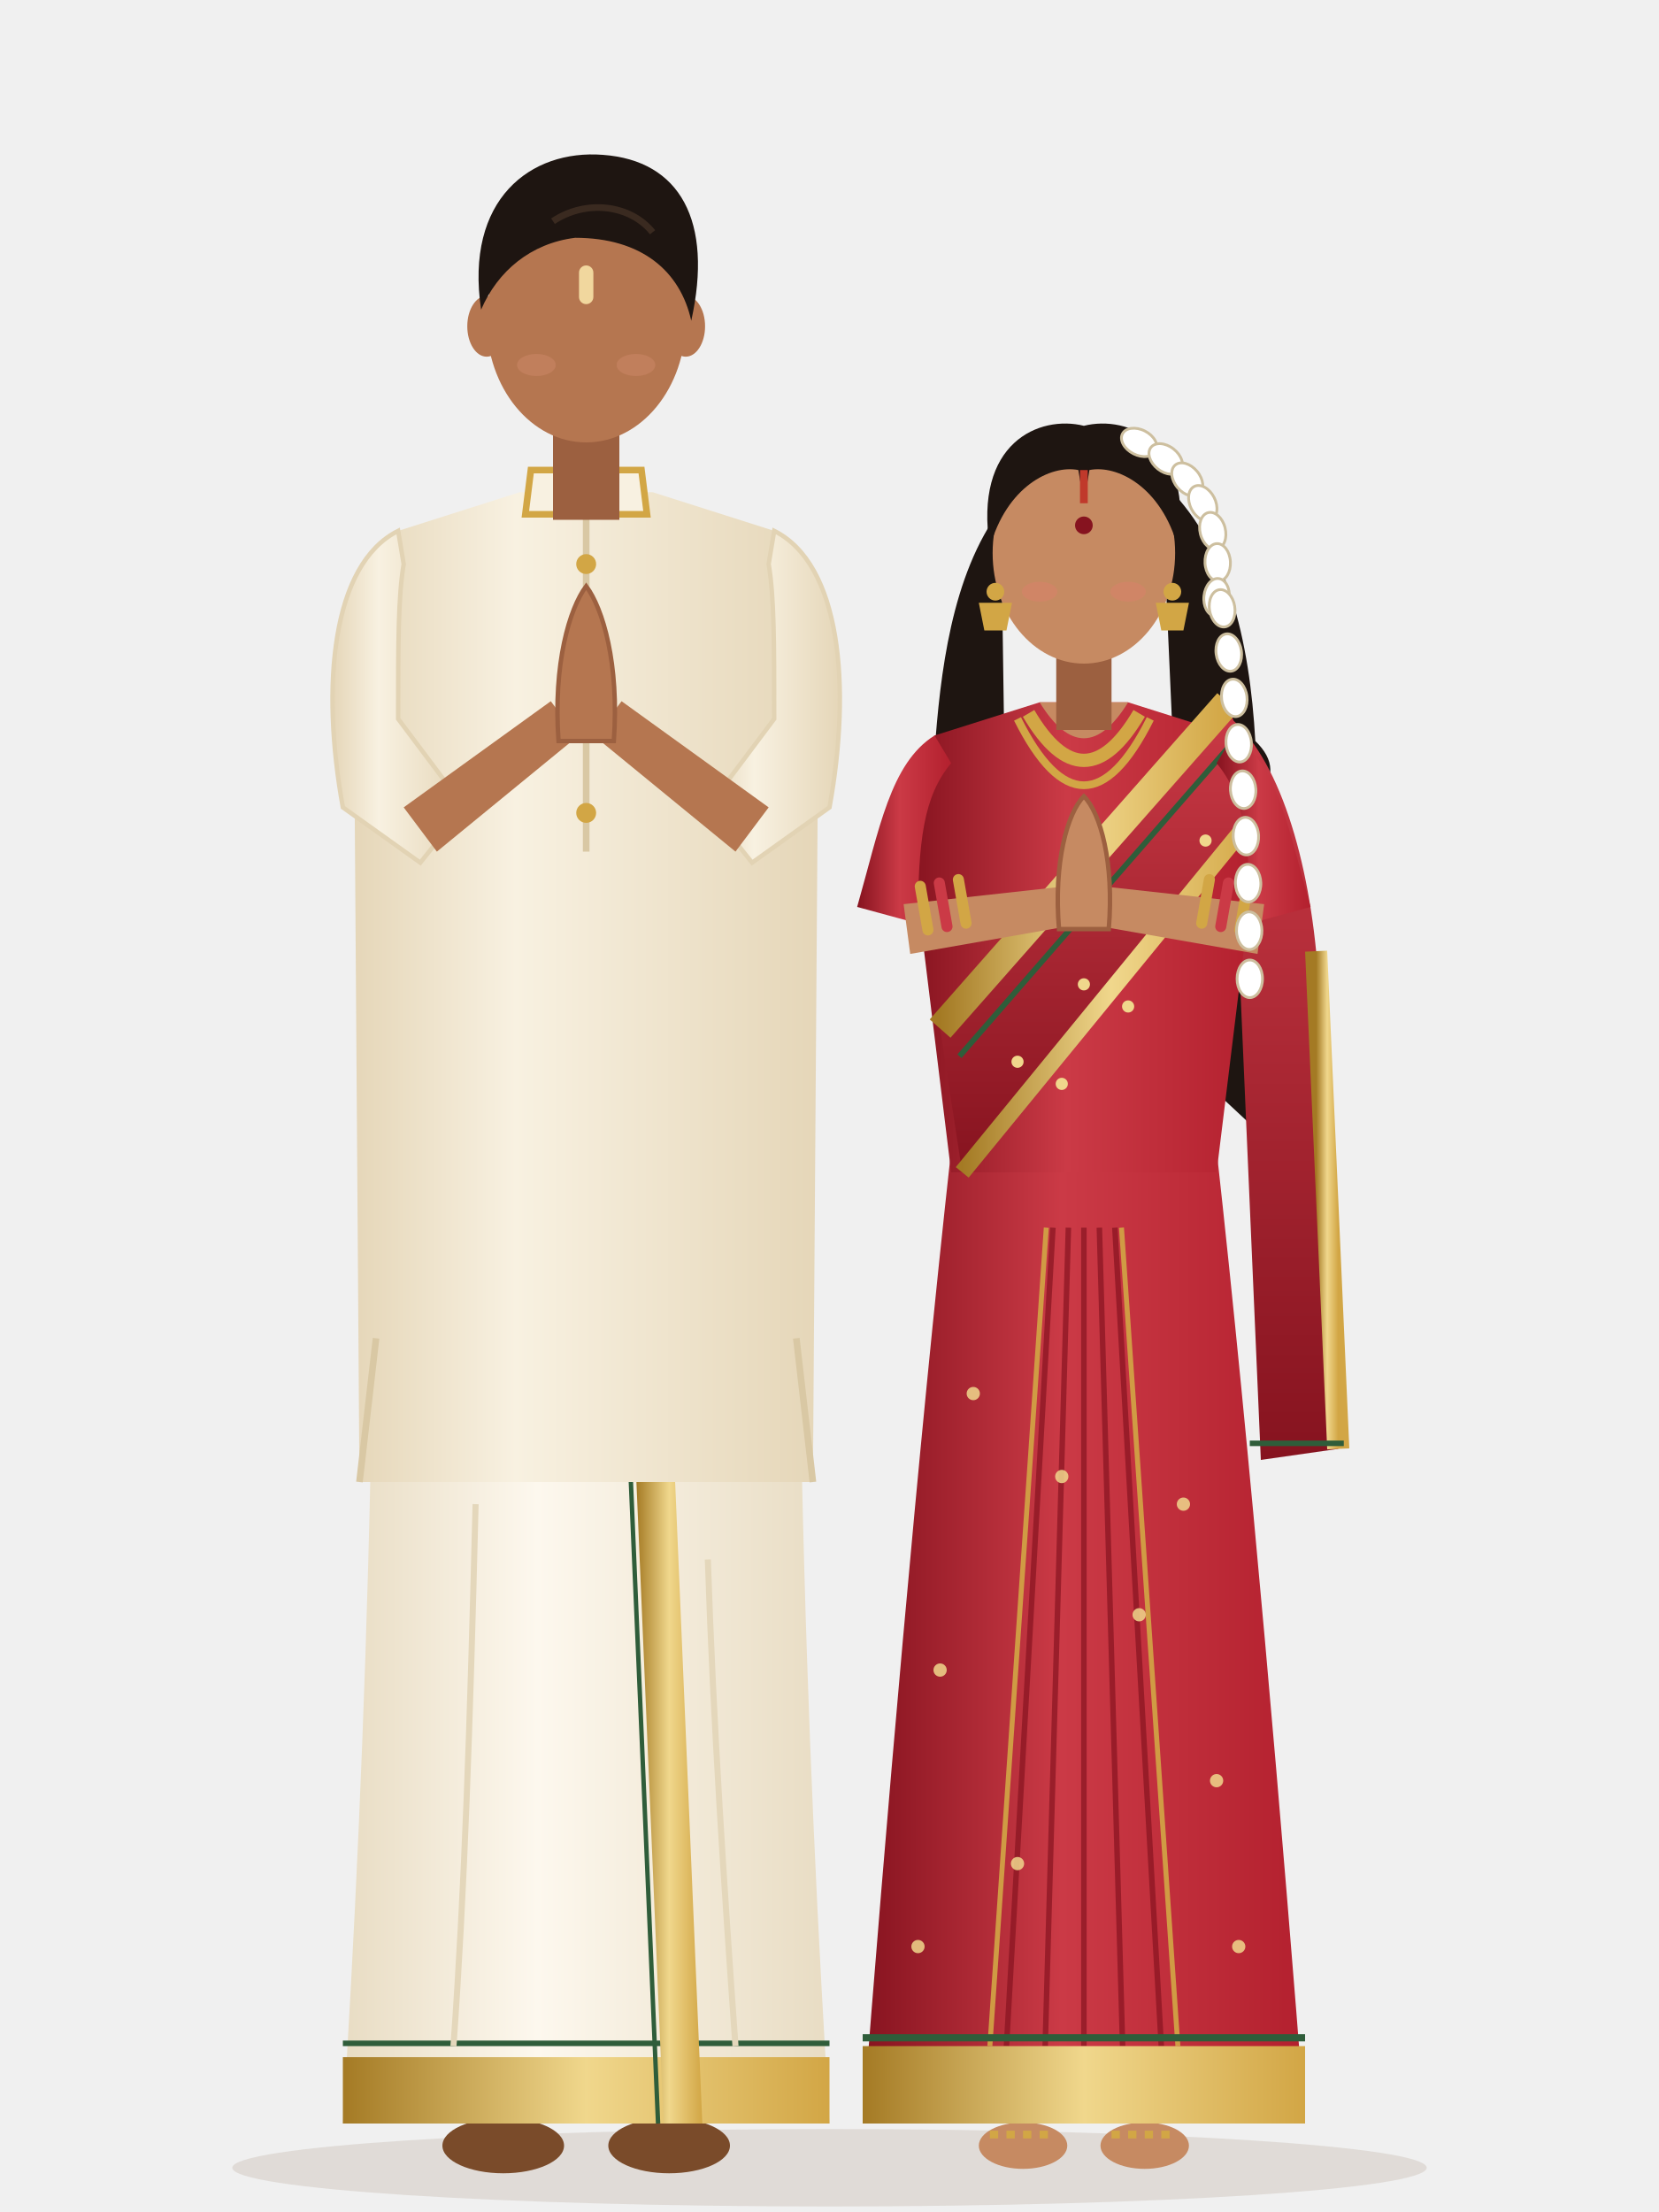
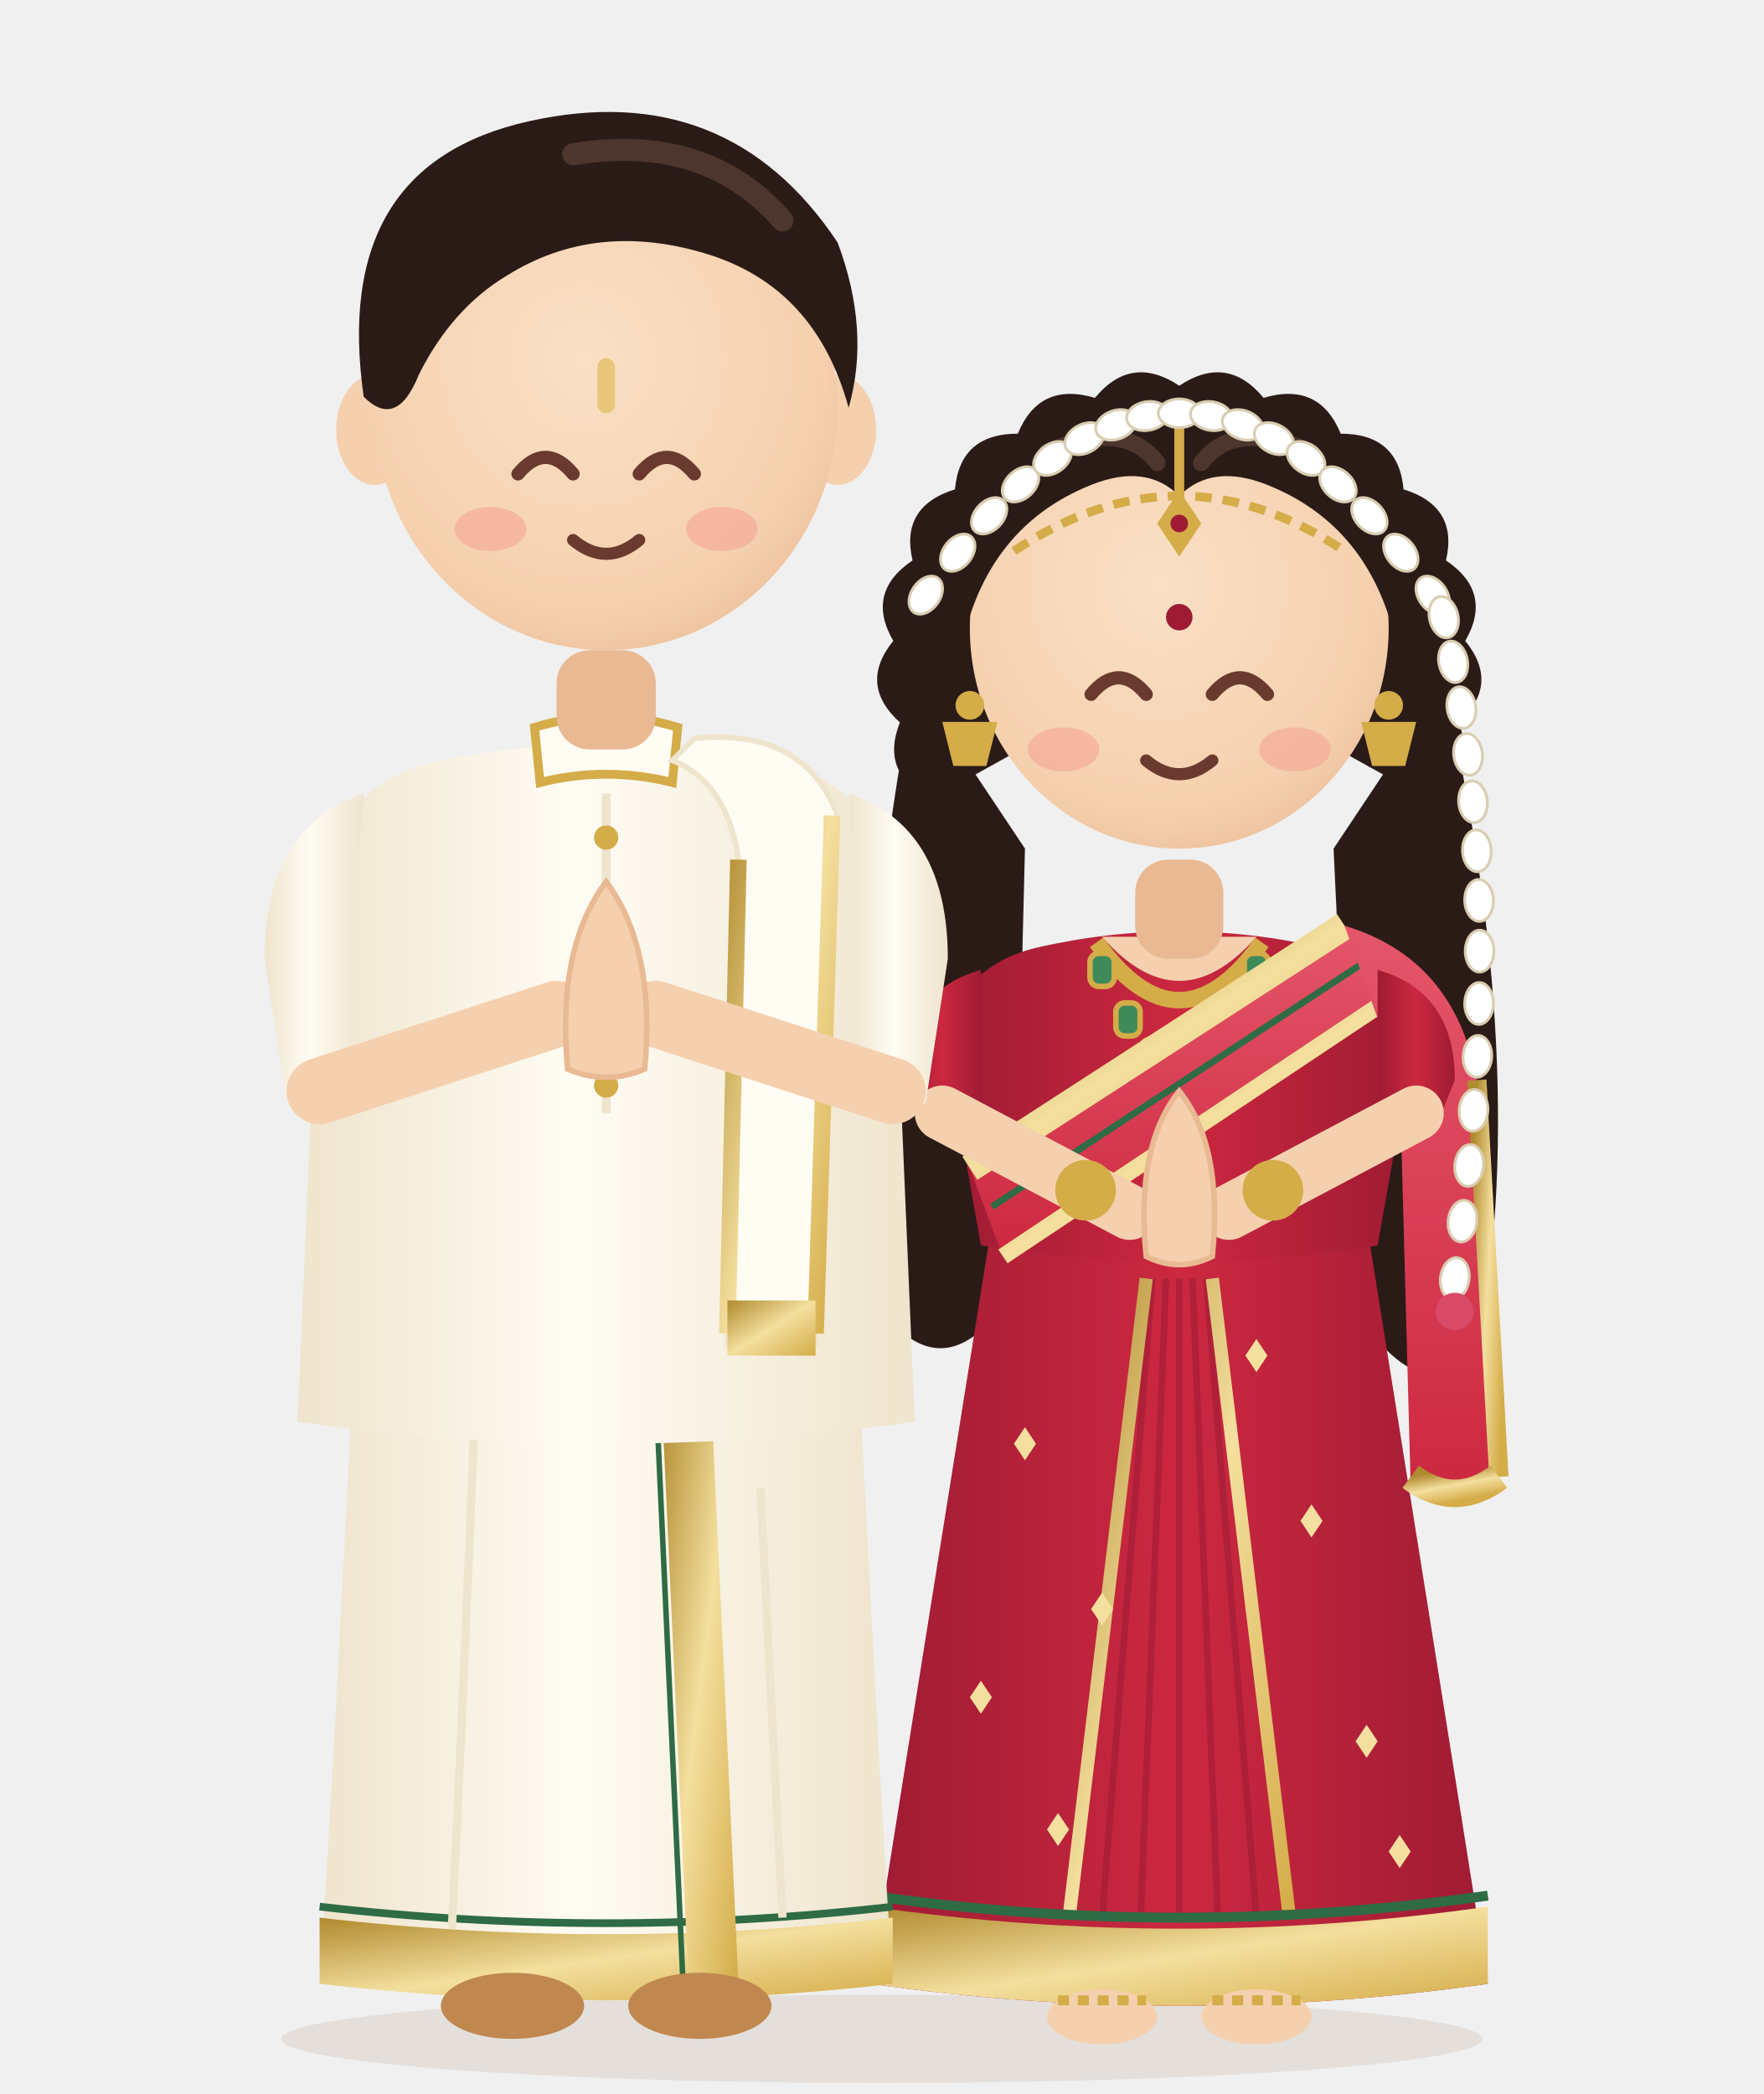
- <svg xmlns="http://www.w3.org/2000/svg" viewBox="0 0 300 400" width="300" height="400" role="img" aria-label="Illustration of a Kerala bride and groom greeting with folded hands">
+ <svg xmlns="http://www.w3.org/2000/svg" viewBox="0 0 320 380" width="320" height="380" role="img" aria-label="Illustration of a Kerala bride and groom greeting with folded hands">
  <defs>
    <linearGradient id="silk" x1="0" x2="1">
-       <stop offset="0" stop-color="#86131F" />
-       <stop offset=".45" stop-color="#CB3A46" />
-       <stop offset="1" stop-color="#B3202E" />
+       <stop offset="0" stop-color="#9E1B33" />
+       <stop offset=".5" stop-color="#CC2840" />
+       <stop offset="1" stop-color="#9E1B33" />
    </linearGradient>
    <linearGradient id="silkV" x1="0" y1="0" x2="0" y2="1">
-       <stop offset="0" stop-color="#CB3A46" />
-       <stop offset="1" stop-color="#86131F" />
+       <stop offset="0" stop-color="#E5566A" />
+       <stop offset="1" stop-color="#CC2840" />
    </linearGradient>
-     <linearGradient id="zari" x1="0" x2="1">
-       <stop offset="0" stop-color="#A47A24" />
-       <stop offset=".5" stop-color="#F0D78C" />
-       <stop offset="1" stop-color="#D2A645" />
+     <linearGradient id="zari" x1="0" y1="0" x2="1" y2="1">
+       <stop offset="0" stop-color="#B08A2E" />
+       <stop offset=".5" stop-color="#F4DF9E" />
+       <stop offset="1" stop-color="#D4AC48" />
    </linearGradient>
-     <linearGradient id="cotton" x1="0" x2="1">
-       <stop offset="0" stop-color="#E5D6B8" />
-       <stop offset=".35" stop-color="#F8F1E1" />
-       <stop offset="1" stop-color="#E5D6B8" />
+     <linearGradient id="cream" x1="0" x2="1">
+       <stop offset="0" stop-color="#EFE4CD" />
+       <stop offset=".45" stop-color="#FFFCF4" />
+       <stop offset="1" stop-color="#EFE4CD" />
    </linearGradient>
-     <linearGradient id="mundu" x1="0" x2="1">
-       <stop offset="0" stop-color="#E8DCC3" />
-       <stop offset=".4" stop-color="#FDF8EE" />
-       <stop offset="1" stop-color="#E8DCC3" />
-     </linearGradient>
-     <g id="jbud">
-       <ellipse rx="2.3" ry="3.4" fill="#FFFFFF" stroke="#CDBF9F" stroke-width=".5" />
+     <radialGradient id="face" cx=".45" cy=".4" r=".7">
+       <stop offset="0" stop-color="#FAE0C6" />
+       <stop offset=".75" stop-color="#F5D0AE" />
+       <stop offset="1" stop-color="#E9B994" />
+     </radialGradient>
+     <g id="bud">
+       <ellipse rx="2.6" ry="3.8" fill="#FFFFFF" stroke="#D9CDB2" stroke-width=".5" />
    </g>
  </defs>
-   <ellipse cx="150.0" cy="392" rx="108" ry="7" fill="#7A5A3A" opacity=".14" />
-   <g transform="translate(196 392)">
-     <path d="M-15 -300 C-24 -288 -26 -270 -27 -256 Q-21.8 -250.9 -26.6 -245.8 Q-21.4 -240.7 -26.2 -235.6 Q-21.0 -230.5 -25.8 -225.4 Q-20.6 -220.3 -25.4 -215.2 Q-20.2 -210.1 -25.0 -205.0 L-14 -230 Z" fill="#1E1511" />
-     <path d="M14 -305 C26 -294 30 -276 31 -258 Q36.3 -252.9 31.3 -247.7 Q36.6 -242.6 31.6 -237.4 Q36.9 -232.3 31.9 -227.1 Q37.2 -222.0 32.1 -216.9 Q37.5 -211.7 32.4 -206.6 Q37.8 -201.4 32.7 -196.3 Q38.1 -191.1 33.0 -186.0 L18 -200 L16 -260 Z" fill="#1E1511" />
-     <path d="M24 -264 C34 -258 40 -240 42 -220 L46 -130 L32 -128 L28 -220 Z" fill="url(#silkV)" />
-     <path d="M42 -220 L46 -130" stroke="url(#zari)" stroke-width="4" />
-     <path d="M32 -128 H46" stroke="url(#zari)" stroke-width="6" />
-     <path d="M30 -131 H47" stroke="#2F5D3A" stroke-width="1" />
-     <ellipse cx="-11" cy="-4" rx="8" ry="4.2" fill="#C68A62" />
-     <ellipse cx="11" cy="-4" rx="8" ry="4.2" fill="#C68A62" />
-     <path d="M-17 -6 H-5 M5 -6 H17" stroke="#D2A645" stroke-width="1.4" stroke-dasharray="1.5 1.5" />
-     <path d="M-24 -184 L24 -184 C30 -130 36 -60 40 -8 L-40 -8 C-36 -60 -30 -130 -24 -184 Z" fill="url(#silk)" />
-     <path d="M-5.6 -170 L-14.0 -22" stroke="#86131F" stroke-width="1" opacity=".7" />
-     <path d="M-2.8 -170 L-7.0 -22" stroke="#86131F" stroke-width="1" opacity=".7" />
-     <path d="M0.0 -170 L0.0 -22" stroke="#86131F" stroke-width="1" opacity=".7" />
-     <path d="M2.8 -170 L7.0 -22" stroke="#86131F" stroke-width="1" opacity=".7" />
-     <path d="M5.6 -170 L14.0 -22" stroke="#86131F" stroke-width="1" opacity=".7" />
-     <path d="M-6.8 -170 L-17.0 -22" stroke="#D2A645" stroke-width=".9" opacity=".9" />
-     <path d="M6.8 -170 L17.0 -22" stroke="#D2A645" stroke-width=".9" opacity=".9" />
-     <path d="M-40 -22 H40 L40 -8 H-40 Z" fill="url(#zari)" />
-     <path d="M-40 -23.5 H40" stroke="#2F5D3A" stroke-width="1.3" />
-     <circle cx="-20" cy="-140" r="1.2" fill="#F0D78C" opacity=".85" />
-     <circle cx="18" cy="-120" r="1.2" fill="#F0D78C" opacity=".85" />
-     <circle cx="-26" cy="-90" r="1.2" fill="#F0D78C" opacity=".85" />
-     <circle cx="24" cy="-70" r="1.2" fill="#F0D78C" opacity=".85" />
-     <circle cx="-12" cy="-55" r="1.2" fill="#F0D78C" opacity=".85" />
-     <circle cx="28" cy="-40" r="1.2" fill="#F0D78C" opacity=".85" />
-     <circle cx="-30" cy="-40" r="1.2" fill="#F0D78C" opacity=".85" />
-     <circle cx="10" cy="-100" r="1.2" fill="#F0D78C" opacity=".85" />
-     <circle cx="-4" cy="-125" r="1.2" fill="#F0D78C" opacity=".85" />
-     <path d="M-8 -265 L-27 -259 C-32 -253 -32 -241 -30 -229 L-24 -180 L24 -180 L30 -229 C32 -241 32 -253 27 -259 L8 -265 Z" fill="url(#silk)" />
-     <path d="M-8 -265 Q0 -252 8 -265 Z" fill="#C68A62" />
-     <path d="M-10 -263 Q0 -246 10 -263" fill="none" stroke="#D2A645" stroke-width="2.4" />
-     <path d="M-12 -262 Q0 -238 12 -262" fill="none" stroke="#D2A645" stroke-width="1.4" />
-     <circle cx="0" cy="-243" r="2.6" fill="#D2A645" />
-     <circle cx="0" cy="-243" r="1.1" fill="#86131F" />
-     <path d="M-26 -206 L-22 -180 L32 -246 L26 -265 Z" fill="url(#silkV)" />
-     <path d="M-26 -206 L26 -265" stroke="url(#zari)" stroke-width="5" />
-     <path d="M-22.5 -201 L28 -259" stroke="#2F5D3A" stroke-width="1" />
-     <path d="M-22 -180 L32 -246" stroke="url(#zari)" stroke-width="3" />
-     <circle cx="-12" cy="-200" r="1.1" fill="#F0D78C" />
-     <circle cx="0" cy="-214" r="1.1" fill="#F0D78C" />
-     <circle cx="12" cy="-228" r="1.1" fill="#F0D78C" />
-     <circle cx="22" cy="-240" r="1.1" fill="#F0D78C" />
-     <circle cx="-4" cy="-196" r="1.1" fill="#F0D78C" />
-     <circle cx="8" cy="-210" r="1.1" fill="#F0D78C" />
-     <path d="M-27 -259 C-35 -254 -37 -242 -41 -228 L-30 -225 C-30 -240 -29 -248 -24 -254 Z" fill="url(#silk)" />
-     <path d="M27 -259 C35 -254 37 -242 41 -228 L30 -225 C30 -240 29 -248 24 -254 Z" fill="url(#silk)" />
-     <path d="M-31.4 -219.5 L-3.5 -224.4 L-4.5 -231.6 L-32.6 -228.5 Z" fill="#C68A62" />
-     <path d="M32.6 -228.5 L4.5 -231.6 L3.5 -224.4 L31.4 -219.5 Z" fill="#C68A62" />
-     <g transform="rotate(80 -22 -229)">
-       <rect x="-27" y="-230" width="10" height="2" rx="1" fill="#D2A645" />
-       <rect x="-27" y="-226.5" width="10" height="2" rx="1" fill="#CB3A46" />
-       <rect x="-27" y="-223" width="10" height="2" rx="1" fill="#D2A645" />
+   <ellipse cx="160.0" cy="370" rx="109" ry="8" fill="#8A5A3A" opacity=".12" />
+   <g transform="translate(214 372)">
+     <path d="M0.0 -252.0 L-45.0 -227.0 Q-54.4 -231.5 -50.7 -240.9 Q-58.3 -247.8 -51.9 -255.7 Q-57.0 -264.5 -48.4 -270.3 Q-50.7 -280.1 -40.7 -283.2 Q-39.8 -293.3 -29.3 -293.3 Q-25.4 -302.8 -15.3 -299.8 Q-8.7 -307.8 -0.0 -302.0 Q8.7 -307.8 15.3 -299.8 Q25.4 -302.8 29.3 -293.3 Q39.8 -293.3 40.7 -283.2 Q50.7 -280.1 48.4 -270.3 Q57.0 -264.5 51.9 -255.7 Q58.3 -247.8 50.7 -240.9 Q54.4 -231.5 45.0 -227.0 Z" fill="#2B1B17" />
+     <path d="M-48 -248 Q-62 -178 -50 -130 Q-40 -122 -30 -138 L-28 -218 Z" fill="#2B1B17" />
+     <path d="M48 -248 Q64 -178 54 -126 Q44 -116 32 -134 L28 -218 Z" fill="#2B1B17" />
+     <path d="M-34 -150 L34 -150 C42 -100 50 -50 56 -12 Q0 -4 -56 -12 C-50 -50 -42 -100 -34 -150 Z" fill="url(#silk)" />
+     <path d="M-4.9 -140 L-14.0 -24" stroke="#9E1B33" stroke-width="1.2" opacity=".6" />
+     <path d="M-2.4 -140 L-7.0 -24" stroke="#9E1B33" stroke-width="1.2" opacity=".6" />
+     <path d="M0.0 -140 L0.0 -24" stroke="#9E1B33" stroke-width="1.2" opacity=".6" />
+     <path d="M2.4 -140 L7.0 -24" stroke="#9E1B33" stroke-width="1.2" opacity=".6" />
+     <path d="M4.9 -140 L14.0 -24" stroke="#9E1B33" stroke-width="1.2" opacity=".6" />
+     <path d="M-6 -140 L-20 -24 M6 -140 L20 -24" stroke="url(#zari)" stroke-width="2.4" />
+     <path d="M-56 -26 Q0 -18 56 -26 L56 -12 Q0 -4 -56 -12 Z" fill="url(#zari)" />
+     <path d="M-56 -28 Q0 -20 56 -28" fill="none" stroke="#2F6B45" stroke-width="1.8" />
+     <path d="M-28 -113 L-26 -110 L-28 -107 L-30 -110 Z" fill="#F4DF9E" />
+     <path d="M24 -99 L26 -96 L24 -93 L22 -96 Z" fill="#F4DF9E" />
+     <path d="M-36 -67 L-34 -64 L-36 -61 L-38 -64 Z" fill="#F4DF9E" />
+     <path d="M34 -59 L36 -56 L34 -53 L32 -56 Z" fill="#F4DF9E" />
+     <path d="M-14 -83 L-12 -80 L-14 -77 L-16 -80 Z" fill="#F4DF9E" />
+     <path d="M14 -129 L16 -126 L14 -123 L12 -126 Z" fill="#F4DF9E" />
+     <path d="M-22 -43 L-20 -40 L-22 -37 L-24 -40 Z" fill="#F4DF9E" />
+     <path d="M40 -39 L42 -36 L40 -33 L38 -36 Z" fill="#F4DF9E" />
+     <ellipse cx="-14" cy="-6" rx="10" ry="5" fill="#F5D0AE" />
+     <ellipse cx="14" cy="-6" rx="10" ry="5" fill="#F5D0AE" />
+     <path d="M-22 -9 H-6 M6 -9 H22" stroke="#D4AC48" stroke-width="1.8" stroke-dasharray="2 1.6" />
+     <path d="M-26 -200 Q-42 -196 -42 -180 L-36 -146 Q0 -140 36 -146 L42 -180 Q42 -196 26 -200 Q0 -206 -26 -200 Z" fill="url(#silk)" />
+     <path d="M-14 -202 Q0 -186 14 -202 Z" fill="#F5D0AE" />
+     <path d="M-15 -201 Q0 -180 15 -201" fill="none" stroke="#D4AC48" stroke-width="3" />
+     <rect x="-16.2" y="-199.0" width="4.4" height="6" rx="1.6" fill="#3E8A5A" stroke="#D4AC48" stroke-width="1" />
+     <rect x="-11.5" y="-190.0" width="4.4" height="6" rx="1.6" fill="#3E8A5A" stroke="#D4AC48" stroke-width="1" />
+     <rect x="-6.9" y="-183.4" width="4.4" height="6" rx="1.6" fill="#3E8A5A" stroke="#D4AC48" stroke-width="1" />
+     <rect x="-2.2" y="-181.0" width="4.4" height="6" rx="1.6" fill="#3E8A5A" stroke="#D4AC48" stroke-width="1" />
+     <rect x="2.5" y="-183.4" width="4.4" height="6" rx="1.6" fill="#3E8A5A" stroke="#D4AC48" stroke-width="1" />
+     <rect x="7.1" y="-190.0" width="4.4" height="6" rx="1.6" fill="#3E8A5A" stroke="#D4AC48" stroke-width="1" />
+     <rect x="11.8" y="-199.0" width="4.4" height="6" rx="1.6" fill="#3E8A5A" stroke="#D4AC48" stroke-width="1" />
+     <circle cx="0" cy="-174" r="3.4" fill="#D4AC48" />
+     <circle cx="0" cy="-174" r="1.5" fill="#9E1B33" />
+     <path d="M-38 -160 L-32 -144 L40 -192 L30 -204 Z" fill="url(#silkV)" />
+     <path d="M-38 -160 L30 -204" stroke="url(#zari)" stroke-width="5" />
+     <path d="M-34 -153 L33 -197" stroke="#2F6B45" stroke-width="1.2" />
+     <path d="M-32 -144 L40 -192" stroke="url(#zari)" stroke-width="3" />
+     <path d="M30 -204 Q50 -198 54 -176 L58 -104 Q50 -98 42 -102 L40 -176 Z" fill="url(#silkV)" />
+     <path d="M54 -176 L58 -104" stroke="url(#zari)" stroke-width="3.5" />
+     <path d="M42 -104 Q50 -98 58 -104" stroke="url(#zari)" stroke-width="5" fill="none" />
+     <path d="M-36 -196 Q-50 -192 -50 -176 L-46 -166 L-36 -170 Z" fill="url(#silk)" />
+     <path d="M-43.0 -170.0 L-9.0 -152.0" stroke="#F5D0AE" stroke-width="10" stroke-linecap="round" />
+     <path d="M-17.0 -156.0 L-17.0 -156.0" stroke="#D4AC48" stroke-width="11" stroke-linecap="round" />
+     <path d="M36 -196 Q50 -192 50 -176 L46 -166 L36 -170 Z" fill="url(#silk)" />
+     <path d="M43.0 -170.0 L9.0 -152.0" stroke="#F5D0AE" stroke-width="10" stroke-linecap="round" />
+     <path d="M17.0 -156.0 L17.0 -156.0" stroke="#D4AC48" stroke-width="11" stroke-linecap="round" />
+     <path d="M-6 -144 Q-8 -164 0 -174 Q8 -164 6 -144 Q0 -141 -6 -144 Z" fill="#F5D0AE" stroke="#E9B994" stroke-width="1" />
+     <rect x="-8" y="-216" width="16" height="18" rx="6" fill="#E9B994" />
+     <ellipse cx="0" cy="-258" rx="38" ry="40" fill="url(#face)" />
+     <g transform="translate(0 -250)">
+       <path d="M-16 4 Q-11 -2 -6 4" fill="none" stroke="#6B3A2E" stroke-width="2.4" stroke-linecap="round" />
+       <path d="M6 4 Q11 -2 16 4" fill="none" stroke="#6B3A2E" stroke-width="2.4" stroke-linecap="round" />
+       <path d="M-6 16 Q0 21 6 16" fill="none" stroke="#6B3A2E" stroke-width="2.2" stroke-linecap="round" />
+       <ellipse cx="-21" cy="14" rx="6.5" ry="4" fill="#F5A193" opacity=".55" />
+       <ellipse cx="21" cy="14" rx="6.5" ry="4" fill="#F5A193" opacity=".55" />
+       <circle cx="0" cy="-10" r="2.4" fill="#9E1B33" />
    </g>
-     <g transform="rotate(-80 22 -229)">
-       <rect x="17" y="-230" width="10" height="2" rx="1" fill="#D2A645" />
-       <rect x="17" y="-226.5" width="10" height="2" rx="1" fill="#CB3A46" />
-       <rect x="17" y="-223" width="10" height="2" rx="1" fill="#D2A645" />
+     <path d="M-40 -252 Q-44 -296 0 -300 Q44 -296 40 -252 Q36 -276 16 -284 Q6 -288 0 -282 Q-6 -288 -16 -284 Q-36 -276 -40 -252 Z" fill="#2B1B17" />
+     <path d="M-24 -290 Q-10 -296 -4 -288 M24 -290 Q10 -296 4 -288" fill="none" stroke="#4D362D" stroke-width="3" stroke-linecap="round" />
+     <path d="M0 -298 V-282" stroke="#D4AC48" stroke-width="1.8" />
+     <path d="M-30 -272 Q0 -292 30 -272" fill="none" stroke="#D4AC48" stroke-width="1.6" stroke-dasharray="3 2" />
+     <path d="M0 -283 L4 -277 L0 -271 L-4 -277 Z" fill="#D4AC48" />
+     <circle cx="0" cy="-277" r="1.6" fill="#9E1B33" />
+     <circle cx="-38" cy="-244" r="2.6" fill="#D4AC48" />
+     <path d="M-33 -241 H-43 L-41 -233 H-35 Z" fill="#D4AC48" />
+     <circle cx="38" cy="-244" r="2.6" fill="#D4AC48" />
+     <path d="M33 -241 H43 L41 -233 H35 Z" fill="#D4AC48" />
+     <use href="#bud" transform="translate(-46.0 -264.0) rotate(35)" />
+     <use href="#bud" transform="translate(-40.2 -271.7) rotate(39)" />
+     <use href="#bud" transform="translate(-34.5 -278.4) rotate(43)" />
+     <use href="#bud" transform="translate(-28.8 -284.1) rotate(48)" />
+     <use href="#bud" transform="translate(-23.0 -288.8) rotate(54)" />
+     <use href="#bud" transform="translate(-17.2 -292.4) rotate(62)" />
+     <use href="#bud" transform="translate(-11.5 -294.9) rotate(70)" />
+     <use href="#bud" transform="translate(-5.8 -296.5) rotate(80)" />
+     <use href="#bud" transform="translate(0.0 -297.0) rotate(90)" />
+     <use href="#bud" transform="translate(5.8 -296.5) rotate(100)" />
+     <use href="#bud" transform="translate(11.5 -294.9) rotate(110)" />
+     <use href="#bud" transform="translate(17.2 -292.4) rotate(118)" />
+     <use href="#bud" transform="translate(23.0 -288.8) rotate(126)" />
+     <use href="#bud" transform="translate(28.8 -284.1) rotate(132)" />
+     <use href="#bud" transform="translate(34.5 -278.4) rotate(137)" />
+     <use href="#bud" transform="translate(40.2 -271.7) rotate(141)" />
+     <use href="#bud" transform="translate(46.0 -264.0) rotate(145)" />
+     <use href="#bud" transform="translate(48.0 -260.0) rotate(167)" />
+     <use href="#bud" transform="translate(49.7 -251.9) rotate(169)" />
+     <use href="#bud" transform="translate(51.2 -243.6) rotate(171)" />
+     <use href="#bud" transform="translate(52.4 -235.1) rotate(173)" />
+     <use href="#bud" transform="translate(53.3 -226.5) rotate(175)" />
+     <use href="#bud" transform="translate(54.0 -217.6) rotate(177)" />
+     <use href="#bud" transform="translate(54.4 -208.6) rotate(178)" />
+     <use href="#bud" transform="translate(54.5 -199.4) rotate(180)" />
+     <use href="#bud" transform="translate(54.4 -189.9) rotate(181)" />
+     <use href="#bud" transform="translate(54.1 -180.3) rotate(183)" />
+     <use href="#bud" transform="translate(53.4 -170.5) rotate(184)" />
+     <use href="#bud" transform="translate(52.6 -160.5) rotate(186)" />
+     <use href="#bud" transform="translate(51.4 -150.4) rotate(187)" />
+     <use href="#bud" transform="translate(50.0 -140.0) rotate(188)" />
+     <circle cx="50" cy="-134" r="3.4" fill="#D94A68" />
+   </g>
+   <g transform="translate(110 370)">
+     <path d="M-46 -118 L46 -118 C48 -80 50 -40 52 -10 Q0 -4 -52 -10 C-50 -40 -48 -80 -46 -118 Z" fill="url(#cream)" />
+     <path d="M-52 -22 Q0 -16 52 -22 L52 -10 Q0 -4 -52 -10 Z" fill="url(#zari)" />
+     <path d="M-52 -24 Q0 -18 52 -24" fill="none" stroke="#2F6B45" stroke-width="1.4" />
+     <path d="M10 -118 L19 -118 L24 -10 L15 -9 Z" fill="url(#zari)" />
+     <path d="M9 -118 L14 -9" stroke="#2F6B45" stroke-width="1" />
+     <path d="M-24 -110 Q-26 -60 -28 -20 M28 -100 Q30 -60 32 -22" fill="none" stroke="#EFE4CD" stroke-width="1.5" />
+     <ellipse cx="-17" cy="-6" rx="13" ry="6" fill="#C0874F" />
+     <ellipse cx="17" cy="-6" rx="13" ry="6" fill="#C0874F" />
+     <path d="M-30 -232 Q-50 -228 -52 -206 L-56 -112 Q0 -104 56 -112 L52 -206 Q50 -228 30 -232 Q0 -238 -30 -232 Z" fill="url(#cream)" />
+     <path d="M0 -226 V-168" stroke="#EFE4CD" stroke-width="1.6" />
+     <circle cx="0" cy="-218" r="2.2" fill="#D4AC48" />
+     <circle cx="0" cy="-203" r="2.2" fill="#D4AC48" />
+     <circle cx="0" cy="-188" r="2.2" fill="#D4AC48" />
+     <circle cx="0" cy="-173" r="2.2" fill="#D4AC48" />
+     <path d="M-13 -238 Q0 -242 13 -238 L12 -228 Q0 -231 -12 -228 Z" fill="#FFFCF4" stroke="#D4AC48" stroke-width="1.6" />
+     <path d="M16 -236 Q36 -238 42 -222 L38 -126 L22 -126 L24 -214 Q22 -228 12 -232 Z" fill="#FFFCF4" stroke="#EFE4CD" stroke-width="1" />
+     <path d="M24 -214 L22 -128 M41 -222 L38 -128" stroke="url(#zari)" stroke-width="3" />
+     <path d="M22 -134 L38 -134 L38 -124 L22 -124 Z" fill="url(#zari)" />
+     <path d="M-44 -226 Q-62 -220 -62 -196 L-58 -170 Q-50 -164 -44 -170 L-46 -200 Z" fill="url(#cream)" />
+     <path d="M-52.0 -172.0 L-9.0 -186.0" stroke="#F5D0AE" stroke-width="12" stroke-linecap="round" />
+     <path d="M44 -226 Q62 -220 62 -196 L58 -170 Q50 -164 44 -170 L46 -200 Z" fill="url(#cream)" />
+     <path d="M52.0 -172.0 L9.0 -186.0" stroke="#F5D0AE" stroke-width="12" stroke-linecap="round" />
+     <path d="M-7 -176 Q-9 -198 0 -210 Q9 -198 7 -176 Q0 -173 -7 -176 Z" fill="#F5D0AE" stroke="#E9B994" stroke-width="1" />
+     <rect x="-9" y="-252" width="18" height="18" rx="6" fill="#E9B994" />
+     <ellipse cx="-42" cy="-292" rx="7" ry="10" fill="#F5D0AE" />
+     <ellipse cx="42" cy="-292" rx="7" ry="10" fill="#F5D0AE" />
+     <ellipse cx="0" cy="-296" rx="42" ry="44" fill="url(#face)" />
+     <g transform="translate(0 -288)">
+       <path d="M-16 4 Q-11 -2 -6 4" fill="none" stroke="#6B3A2E" stroke-width="2.4" stroke-linecap="round" />
+       <path d="M6 4 Q11 -2 16 4" fill="none" stroke="#6B3A2E" stroke-width="2.4" stroke-linecap="round" />
+       <path d="M-6 16 Q0 21 6 16" fill="none" stroke="#6B3A2E" stroke-width="2.2" stroke-linecap="round" />
+       <ellipse cx="-21" cy="14" rx="6.5" ry="4" fill="#F5A193" opacity=".55" />
+       <ellipse cx="21" cy="14" rx="6.5" ry="4" fill="#F5A193" opacity=".55" />
+       <rect x="-1.6" y="-17" width="3.2" height="10" rx="1.6" fill="#E9C77A" />
    </g>
-     <path d="M-4.5 -224 C-5.5 -236 -3 -245 0 -248 C3 -245 5.5 -236 4.5 -224 Z" fill="#C68A62" stroke="#9C6040" stroke-width=".8" />
-     <rect x="-5" y="-276" width="10" height="16" fill="#9C6040" />
-     <ellipse cx="0" cy="-292" rx="16.5" ry="20" fill="#C68A62" />
-     <path d="M-17 -293 C-20 -312 -8 -317 0 -315 C8 -317 20 -312 17 -293 C14 -304 6 -308 1 -307 L0 -301 L-1 -307 C-6 -308 -14 -304 -17 -293 Z" fill="#1E1511" />
-     <path d="M0 -307 V-301" stroke="#C0392B" stroke-width="1.4" />
-     <circle cx="0" cy="-297" r="1.6" fill="#86131F" />
-     <ellipse cx="-8" cy="-285" rx="3.2" ry="1.8" fill="#D9806A" opacity=".5" />
-     <ellipse cx="8" cy="-285" rx="3.2" ry="1.8" fill="#D9806A" opacity=".5" />
-     <g fill="#D2A645">
-       <circle cx="-16" cy="-285" r="1.6" />
-       <path d="M-19 -283 H-13 L-14 -278 H-18 Z" />
-       <circle cx="16" cy="-285" r="1.6" />
-       <path d="M13 -283 H19 L18 -278 H14 Z" />
-     </g>
-     <use href="#jbud" transform="translate(10.0 -312.0) rotate(117)" />
-     <use href="#jbud" transform="translate(14.8 -309.0) rotate(128)" />
-     <use href="#jbud" transform="translate(18.7 -305.3) rotate(140)" />
-     <use href="#jbud" transform="translate(21.5 -301.0) rotate(153)" />
-     <use href="#jbud" transform="translate(23.3 -296.0) rotate(166)" />
-     <use href="#jbud" transform="translate(24.2 -290.3) rotate(177)" />
-     <use href="#jbud" transform="translate(24.0 -284.0) rotate(186)" />
-     <use href="#jbud" transform="translate(25.0 -282.0) rotate(171)" />
-     <use href="#jbud" transform="translate(26.2 -274.0) rotate(172)" />
-     <use href="#jbud" transform="translate(27.2 -265.8) rotate(173)" />
-     <use href="#jbud" transform="translate(28.0 -257.6) rotate(175)" />
-     <use href="#jbud" transform="translate(28.8 -249.2) rotate(176)" />
-     <use href="#jbud" transform="translate(29.3 -240.8) rotate(177)" />
-     <use href="#jbud" transform="translate(29.7 -232.3) rotate(178)" />
-     <use href="#jbud" transform="translate(29.9 -223.7) rotate(179)" />
-     <use href="#jbud" transform="translate(30.0 -215.0) rotate(180)" />
-   </g>
-   <g transform="translate(106 392)">
-     <ellipse cx="-15" cy="-4" rx="11" ry="5" fill="#7A4B2A" />
-     <ellipse cx="15" cy="-4" rx="11" ry="5" fill="#7A4B2A" />
-     <path d="M-39 -126 L39 -126 C40 -80 42 -40 44 -8 L-44 -8 C-42 -40 -40 -80 -39 -126 Z" fill="url(#mundu)" />
-     <path d="M-44 -20 H44 V-8 H-44 Z" fill="url(#zari)" />
-     <path d="M-44 -22.5 H44" stroke="#2F5D3A" stroke-width="1" />
-     <path d="M-20 -120 C-21 -80 -22 -50 -24 -22 M22 -110 C23 -80 25 -50 27 -22" stroke="#E4D7BB" stroke-width="1.1" fill="none" />
-     <path d="M9 -126 L16 -126 L21 -8 L14 -8 Z" fill="url(#zari)" />
-     <path d="M8 -126 L13 -8" stroke="#2F5D3A" stroke-width=".8" />
-     <path d="M-12 -303 L-34 -296 C-41 -290 -43 -280 -42 -266 L-41 -124 L41 -124 L42 -266 C43 -280 41 -290 34 -296 L12 -303 Z" fill="url(#cotton)" />
-     <path d="M-41 -124 L-38 -150 M41 -124 L38 -150" stroke="#D9C8A4" stroke-width="1.2" />
-     <path d="M-10 -307 L10 -307 L11 -299 L-11 -299 Z" fill="#F8F1E1" stroke="#D2A645" stroke-width="1.2" />
-     <path d="M0 -299 V-238" stroke="#D9C8A4" stroke-width="1.2" />
-     <circle cx="0" cy="-290" r="1.8" fill="#D2A645" />
-     <circle cx="0" cy="-275" r="1.8" fill="#D2A645" />
-     <circle cx="0" cy="-260" r="1.8" fill="#D2A645" />
-     <circle cx="0" cy="-245" r="1.8" fill="#D2A645" />
-     <path d="M-34 -296 C-46 -290 -48 -268 -44 -246 L-30 -236 L-22 -246 L-34 -262 C-34 -276 -34 -284 -33 -290 Z" fill="url(#cotton)" stroke="#E2D3B4" stroke-width=".8" />
-     <path d="M34 -296 C46 -290 48 -268 44 -246 L30 -236 L22 -246 L34 -262 C34 -276 34 -284 33 -290 Z" fill="url(#cotton)" stroke="#E2D3B4" stroke-width=".8" />
-     <path d="M-27.0 -238.0 L-1.6 -258.8 L-6.4 -265.2 L-33.0 -246.0 Z" fill="#B57650" />
-     <path d="M33.0 -246.0 L6.4 -265.2 L1.6 -258.8 L27.0 -238.0 Z" fill="#B57650" />
-     <path d="M-5 -258 C-6 -272 -3 -282 0 -286 C3 -282 6 -272 5 -258 Z" fill="#B57650" stroke="#9C6040" stroke-width=".8" />
-     <rect x="-6" y="-318" width="12" height="20" fill="#9C6040" />
-     <ellipse cx="-18" cy="-333" rx="3.5" ry="5.5" fill="#B57650" />
-     <ellipse cx="18" cy="-333" rx="3.5" ry="5.5" fill="#B57650" />
-     <ellipse cx="0" cy="-334" rx="18" ry="22" fill="#B57650" />
-     <path d="M-19 -336 C-22 -356 -10 -365 3 -364 C17 -363 23 -352 19 -334 C17 -343 10 -349 -2 -349 C-10 -348 -16 -343 -19 -336 Z" fill="#1E1511" />
-     <path d="M-6 -352 C0 -356 8 -355 12 -350" fill="none" stroke="#3A2A20" stroke-width="1.2" />
-     <rect x="-1.3" y="-344" width="2.6" height="7" rx="1.3" fill="#F1D79E" />
-     <ellipse cx="-9" cy="-326" rx="3.5" ry="2" fill="#D0896A" opacity=".45" />
-     <ellipse cx="9" cy="-326" rx="3.5" ry="2" fill="#D0896A" opacity=".45" />
+     <path d="M-44 -298 Q-50 -340 -14 -348 Q22 -356 42 -326 Q48 -310 44 -296 Q38 -318 18 -324 Q-2 -330 -18 -320 Q-28 -314 -34 -302 Q-38 -292 -44 -298 Z" fill="#2B1B17" />
+     <path d="M-6 -342 Q18 -346 32 -330" fill="none" stroke="#4D362D" stroke-width="4" stroke-linecap="round" />
  </g>
</svg>
